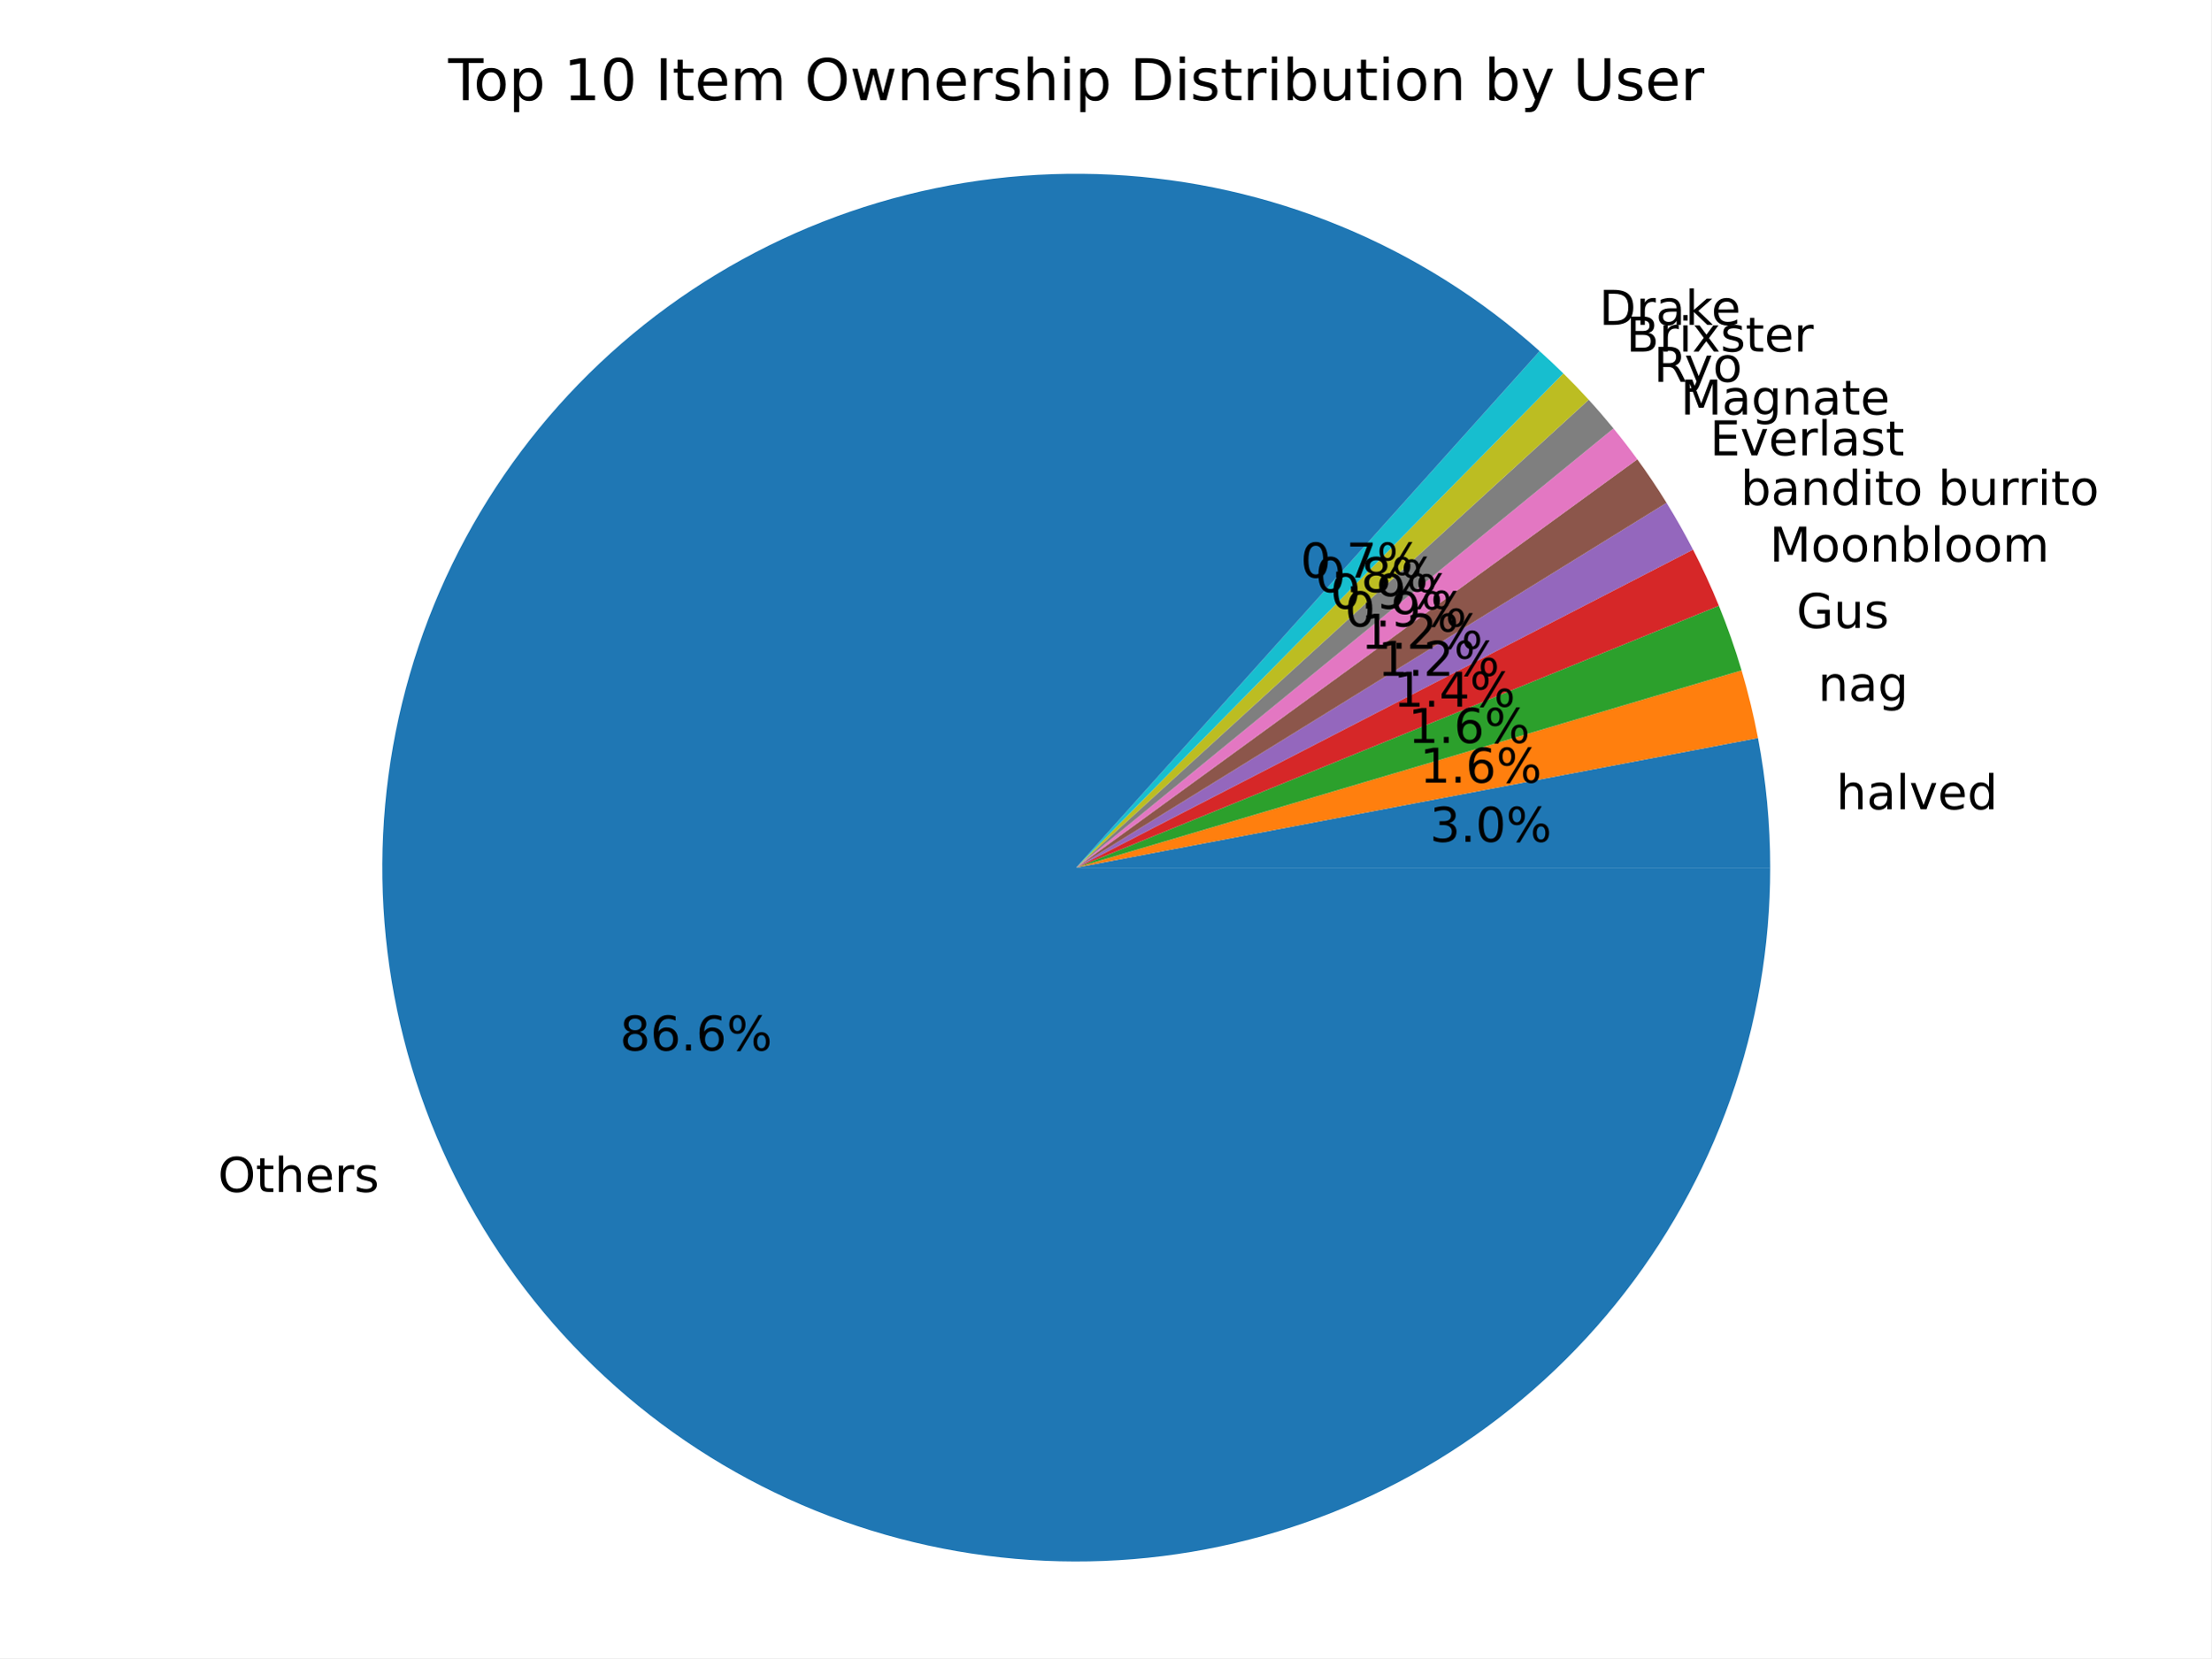
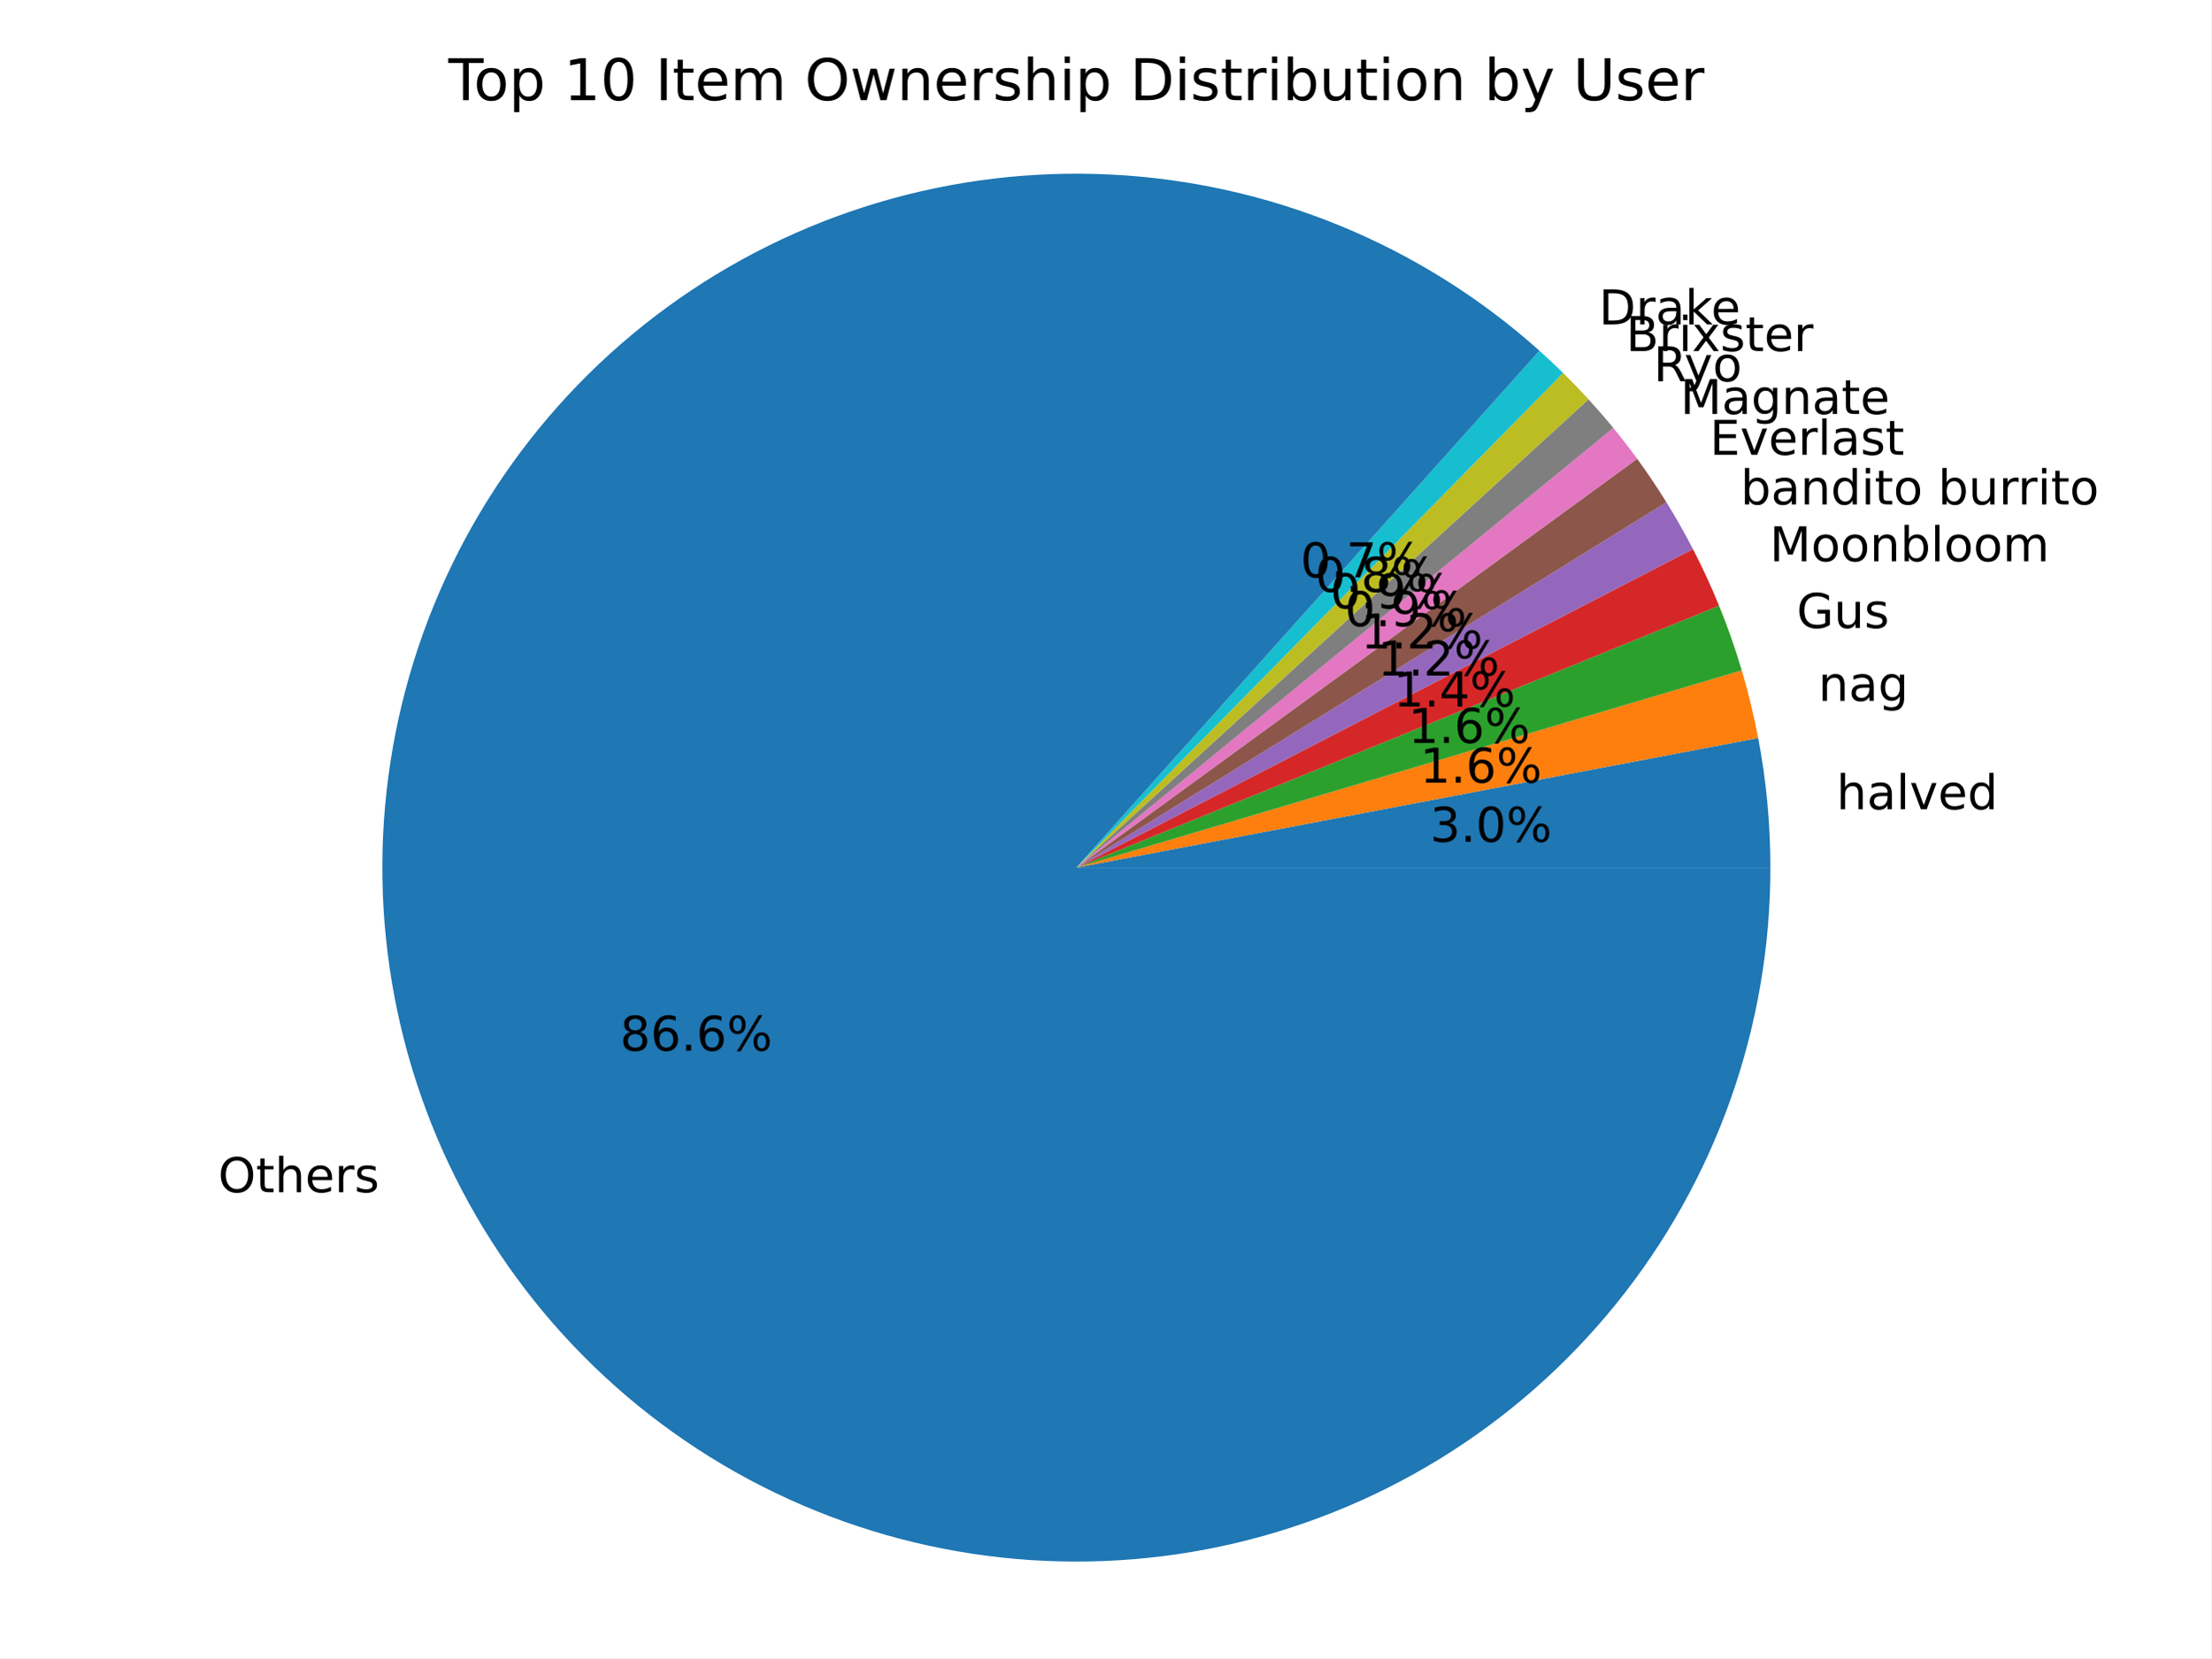
<svg xmlns="http://www.w3.org/2000/svg" xmlns:xlink="http://www.w3.org/1999/xlink" width="460.8pt" height="345.6pt" viewBox="0 0 460.8 345.6" version="1.1">
  <defs>
    <style type="text/css">*{stroke-linejoin: round; stroke-linecap: butt}</style>
  </defs>
  <g id="figure_1">
    <g id="patch_1">
      <path d="M 0 345.6  L 460.8 345.6  L 460.8 0  L 0 0  z " style="fill: #ffffff" />
    </g>
    <g id="axes_1">
      <g id="patch_2">
-         <path d="M 368.918 180.84  C 368.918 176.31 368.705 171.782 368.28 167.272  C 367.855 162.761 367.218 158.274 366.372 153.823  L 224.293 180.84  z " style="fill: #1f77b4" />
+         <path d="M 368.96 180.84  C 368.96 176.309 368.748 171.781 368.323 167.27  C 367.897 162.759 367.261 158.271 366.414 153.82  L 224.319 180.84  z " style="fill: #1f77b4" />
      </g>
      <g id="patch_3">
-         <path d="M 366.372 153.823  C 365.92 151.447 365.409 149.082 364.838 146.732  C 364.268 144.381 363.638 142.045 362.951 139.726  L 224.293 180.84  z " style="fill: #ff7f0e" />
+         <path d="M 366.414 153.82  C 365.962 151.443 365.451 149.078 364.88 146.727  C 364.31 144.376 363.68 142.04 362.993 139.721  L 224.319 180.84  z " style="fill: #ff7f0e" />
      </g>
      <g id="patch_4">
-         <path d="M 362.951 139.726  C 362.274 137.442 361.54 135.176 360.751 132.929  C 359.962 130.682 359.118 128.455 358.219 126.249  L 224.293 180.84  z " style="fill: #2ca02c" />
+         <path d="M 362.993 139.721  C 362.315 137.437 361.582 135.171 360.793 132.923  C 360.004 130.676 359.16 128.449 358.26 126.243  L 224.319 180.84  z " style="fill: #2ca02c" />
      </g>
      <g id="patch_5">
-         <path d="M 358.219 126.249  C 357.408 124.26 356.553 122.289 355.655 120.338  C 354.756 118.387 353.814 116.456 352.829 114.547  L 224.293 180.84  z " style="fill: #d62728" />
+         <path d="M 358.26 126.243  C 357.442 124.236 356.58 122.248 355.672 120.28  C 354.765 118.312 353.814 116.365 352.819 114.44  L 224.319 180.84  z " style="fill: #d62728" />
      </g>
      <g id="patch_6">
-         <path d="M 352.829 114.547  C 351.973 112.887 351.085 111.244 350.165 109.618  C 349.245 107.993 348.294 106.385 347.312 104.796  L 224.293 180.84  z " style="fill: #9467bd" />
+         <path d="M 352.819 114.44  C 351.961 112.78 351.072 111.137 350.15 109.512  C 349.229 107.887 348.276 106.28 347.293 104.692  L 224.319 180.84  z " style="fill: #9467bd" />
      </g>
      <g id="patch_7">
-         <path d="M 347.312 104.796  C 346.354 103.247 345.368 101.716 344.352 100.204  C 343.337 98.693 342.293 97.2 341.221 95.728  L 224.293 180.84  z " style="fill: #8c564b" />
+         <path d="M 347.293 104.692  C 346.334 103.143 345.346 101.613 344.329 100.102  C 343.313 98.591 342.268 97.099 341.195 95.627  L 224.319 180.84  z " style="fill: #8c564b" />
      </g>
      <g id="patch_8">
-         <path d="M 341.221 95.728  C 340.424 94.633 339.612 93.549 338.785 92.477  C 337.957 91.405 337.115 90.345 336.258 89.296  L 224.293 180.84  z " style="fill: #e377c2" />
+         <path d="M 341.195 95.627  C 340.397 94.533 339.583 93.449 338.755 92.378  C 337.927 91.306 337.084 90.247 336.225 89.199  L 224.319 180.84  z " style="fill: #e377c2" />
      </g>
      <g id="patch_9">
-         <path d="M 336.258 89.296  C 335.424 88.277 334.577 87.269 333.716 86.273  C 332.855 85.276 331.98 84.292 331.092 83.319  L 224.293 180.84  z " style="fill: #7f7f7f" />
+         <path d="M 336.225 89.199  C 335.391 88.18 334.543 87.172 333.681 86.177  C 332.819 85.181 331.943 84.197 331.055 83.225  L 224.319 180.84  z " style="fill: #7f7f7f" />
      </g>
      <g id="patch_10">
-         <path d="M 331.092 83.319  C 330.236 82.381 329.367 81.455 328.486 80.54  C 327.605 79.625 326.712 78.721 325.808 77.83  L 224.293 180.84  z " style="fill: #bcbd22" />
+         <path d="M 331.055 83.225  C 330.197 82.288 329.328 81.362 328.446 80.447  C 327.564 79.533 326.671 78.63 325.765 77.739  L 224.319 180.84  z " style="fill: #bcbd22" />
      </g>
      <g id="patch_11">
-         <path d="M 325.808 77.83  C 325.003 77.037 324.189 76.253 323.365 75.479  C 322.542 74.705 321.71 73.94 320.869 73.186  L 224.293 180.84  z " style="fill: #17becf" />
+         <path d="M 325.765 77.739  C 324.96 76.946 324.145 76.163 323.321 75.39  C 322.497 74.616 321.664 73.852 320.822 73.098  L 224.319 180.84  z " style="fill: #17becf" />
      </g>
      <g id="patch_12">
-         <path d="M 320.869 73.186  C 308.631 62.207 294.609 53.395 279.409 47.129  C 264.209 40.864 248.05 37.236 231.631 36.402  C 215.211 35.568 198.768 37.54 183.011 42.233  C 167.254 46.926 152.412 54.271 139.124 63.953  C 125.837 73.635 114.297 85.513 105.001 99.074  C 95.706 112.635 88.791 127.683 84.554 143.569  C 80.317 159.454 78.82 175.947 80.126 192.336  C 81.433 208.725 85.525 224.772 92.226 239.785  C 98.927 254.799 108.139 268.56 119.466 280.477  C 130.793 292.394 144.07 302.293 158.724 309.747  C 173.378 317.201 189.197 322.101 205.498 324.238  C 221.8 326.375 238.347 325.716 254.427 322.29  C 270.508 318.865 285.887 312.722 299.902 304.127  C 313.917 295.531 326.365 284.609 336.709 271.829  C 347.052 259.05 355.142 244.6 360.628 229.101  C 366.114 213.602 368.918 197.281 368.918 180.84  L 224.293 180.84  z " style="fill: #1f77b4" />
+         <path d="M 320.822 73.098  C 308.576 62.129 294.548 53.328 279.344 47.073  C 264.139 40.819 247.979 37.203 231.559 36.38  C 215.139 35.557 198.698 37.539 182.944 42.242  C 167.191 46.945 152.353 54.299 139.072 63.989  C 125.79 73.679 114.257 85.562 104.969 99.128  C 95.681 112.694 88.774 127.744 84.545 143.632  C 80.315 159.519 78.826 176.012 80.14 192.4  C 81.454 208.788 85.552 224.833 92.259 239.843  C 98.965 254.854 108.182 268.612 119.513 280.524  C 130.844 292.437 144.123 302.331 158.779 309.781  C 173.435 317.23 189.254 322.127 205.556 324.26  C 221.858 326.392 238.405 325.73 254.484 322.301  C 270.563 318.873 285.94 312.727 299.954 304.13  C 313.968 295.533 326.414 284.609 336.756 271.829  C 347.098 259.049 355.186 244.599 360.672 229.1  C 366.157 213.602 368.96 197.281 368.96 180.84  L 224.319 180.84  z " style="fill: #1f77b4" />
      </g>
      <g id="matplotlib.axis_1" />
      <g id="matplotlib.axis_2" />
      <g id="text_1">
-         <g transform="translate(382.6786 168.6743) scale(0.1 -0.1)">
+         <g transform="translate(382.7229 168.6725) scale(0.1 -0.1)">
          <defs>
            <path id="DejaVuSans-68" d="M 3513 2113  L 3513 0  L 2938 0  L 2938 2094  Q 2938 2591 2744 2837  Q 2550 3084 2163 3084  Q 1697 3084 1428 2787  Q 1159 2491 1159 1978  L 1159 0  L 581 0  L 581 4863  L 1159 4863  L 1159 2956  Q 1366 3272 1645 3428  Q 1925 3584 2291 3584  Q 2894 3584 3203 3211  Q 3513 2838 3513 2113  z " transform="scale(0.015625)" />
            <path id="DejaVuSans-61" d="M 2194 1759  Q 1497 1759 1228 1600  Q 959 1441 959 1056  Q 959 750 1161 570  Q 1363 391 1709 391  Q 2188 391 2477 730  Q 2766 1069 2766 1631  L 2766 1759  L 2194 1759  z M 3341 1997  L 3341 0  L 2766 0  L 2766 531  Q 2569 213 2275 61  Q 1981 -91 1556 -91  Q 1019 -91 701 211  Q 384 513 384 1019  Q 384 1609 779 1909  Q 1175 2209 1959 2209  L 2766 2209  L 2766 2266  Q 2766 2663 2505 2880  Q 2244 3097 1772 3097  Q 1472 3097 1187 3025  Q 903 2953 641 2809  L 641 3341  Q 956 3463 1253 3523  Q 1550 3584 1831 3584  Q 2591 3584 2966 3190  Q 3341 2797 3341 1997  z " transform="scale(0.015625)" />
            <path id="DejaVuSans-6c" d="M 603 4863  L 1178 4863  L 1178 0  L 603 0  L 603 4863  z " transform="scale(0.015625)" />
            <path id="DejaVuSans-76" d="M 191 3500  L 800 3500  L 1894 563  L 2988 3500  L 3597 3500  L 2284 0  L 1503 0  L 191 3500  z " transform="scale(0.015625)" />
            <path id="DejaVuSans-65" d="M 3597 1894  L 3597 1613  L 953 1613  Q 991 1019 1311 708  Q 1631 397 2203 397  Q 2534 397 2845 478  Q 3156 559 3463 722  L 3463 178  Q 3153 47 2828 -22  Q 2503 -91 2169 -91  Q 1331 -91 842 396  Q 353 884 353 1716  Q 353 2575 817 3079  Q 1281 3584 2069 3584  Q 2775 3584 3186 3129  Q 3597 2675 3597 1894  z M 3022 2063  Q 3016 2534 2758 2815  Q 2500 3097 2075 3097  Q 1594 3097 1305 2825  Q 1016 2553 972 2059  L 3022 2063  z " transform="scale(0.015625)" />
            <path id="DejaVuSans-64" d="M 2906 2969  L 2906 4863  L 3481 4863  L 3481 0  L 2906 0  L 2906 525  Q 2725 213 2448 61  Q 2172 -91 1784 -91  Q 1150 -91 751 415  Q 353 922 353 1747  Q 353 2572 751 3078  Q 1150 3584 1784 3584  Q 2172 3584 2448 3432  Q 2725 3281 2906 2969  z M 947 1747  Q 947 1113 1208 752  Q 1469 391 1925 391  Q 2381 391 2643 752  Q 2906 1113 2906 1747  Q 2906 2381 2643 2742  Q 2381 3103 1925 3103  Q 1469 3103 1208 2742  Q 947 2381 947 1747  z " transform="scale(0.015625)" />
          </defs>
          <use xlink:href="#DejaVuSans-68" />
          <use xlink:href="#DejaVuSans-61" x="63.379" />
          <use xlink:href="#DejaVuSans-6c" x="124.658" />
          <use xlink:href="#DejaVuSans-76" x="152.441" />
          <use xlink:href="#DejaVuSans-65" x="211.621" />
          <use xlink:href="#DejaVuSans-64" x="273.145" />
        </g>
      </g>
      <g id="text_2">
-         <g transform="translate(297.983 175.4584) scale(0.1 -0.1)">
+         <g transform="translate(298.0187 175.4575) scale(0.1 -0.1)">
          <defs>
            <path id="DejaVuSans-33" d="M 2597 2516  Q 3050 2419 3304 2112  Q 3559 1806 3559 1356  Q 3559 666 3084 287  Q 2609 -91 1734 -91  Q 1441 -91 1130 -33  Q 819 25 488 141  L 488 750  Q 750 597 1062 519  Q 1375 441 1716 441  Q 2309 441 2620 675  Q 2931 909 2931 1356  Q 2931 1769 2642 2001  Q 2353 2234 1838 2234  L 1294 2234  L 1294 2753  L 1863 2753  Q 2328 2753 2575 2939  Q 2822 3125 2822 3475  Q 2822 3834 2567 4026  Q 2313 4219 1838 4219  Q 1578 4219 1281 4162  Q 984 4106 628 3988  L 628 4550  Q 988 4650 1302 4700  Q 1616 4750 1894 4750  Q 2613 4750 3031 4423  Q 3450 4097 3450 3541  Q 3450 3153 3228 2886  Q 3006 2619 2597 2516  z " transform="scale(0.015625)" />
            <path id="DejaVuSans-2e" d="M 684 794  L 1344 794  L 1344 0  L 684 0  L 684 794  z " transform="scale(0.015625)" />
            <path id="DejaVuSans-30" d="M 2034 4250  Q 1547 4250 1301 3770  Q 1056 3291 1056 2328  Q 1056 1369 1301 889  Q 1547 409 2034 409  Q 2525 409 2770 889  Q 3016 1369 3016 2328  Q 3016 3291 2770 3770  Q 2525 4250 2034 4250  z M 2034 4750  Q 2819 4750 3233 4129  Q 3647 3509 3647 2328  Q 3647 1150 3233 529  Q 2819 -91 2034 -91  Q 1250 -91 836 529  Q 422 1150 422 2328  Q 422 3509 836 4129  Q 1250 4750 2034 4750  z " transform="scale(0.015625)" />
            <path id="DejaVuSans-25" d="M 4653 2053  Q 4381 2053 4226 1822  Q 4072 1591 4072 1178  Q 4072 772 4226 539  Q 4381 306 4653 306  Q 4919 306 5073 539  Q 5228 772 5228 1178  Q 5228 1588 5073 1820  Q 4919 2053 4653 2053  z M 4653 2450  Q 5147 2450 5437 2106  Q 5728 1763 5728 1178  Q 5728 594 5436 251  Q 5144 -91 4653 -91  Q 4153 -91 3862 251  Q 3572 594 3572 1178  Q 3572 1766 3864 2108  Q 4156 2450 4653 2450  z M 1428 4353  Q 1159 4353 1004 4120  Q 850 3888 850 3481  Q 850 3069 1003 2837  Q 1156 2606 1428 2606  Q 1700 2606 1854 2837  Q 2009 3069 2009 3481  Q 2009 3884 1853 4118  Q 1697 4353 1428 4353  z M 4250 4750  L 4750 4750  L 1831 -91  L 1331 -91  L 4250 4750  z M 1428 4750  Q 1922 4750 2215 4408  Q 2509 4066 2509 3481  Q 2509 2891 2217 2550  Q 1925 2209 1428 2209  Q 931 2209 642 2551  Q 353 2894 353 3481  Q 353 4063 643 4406  Q 934 4750 1428 4750  z " transform="scale(0.015625)" />
          </defs>
          <use xlink:href="#DejaVuSans-33" />
          <use xlink:href="#DejaVuSans-2e" x="63.623" />
          <use xlink:href="#DejaVuSans-30" x="95.41" />
          <use xlink:href="#DejaVuSans-25" x="159.033" />
        </g>
      </g>
      <g id="text_3">
-         <g transform="translate(378.8927 146.08) scale(0.1 -0.1)">
+         <g transform="translate(378.9365 146.0756) scale(0.1 -0.1)">
          <defs>
            <path id="DejaVuSans-6e" d="M 3513 2113  L 3513 0  L 2938 0  L 2938 2094  Q 2938 2591 2744 2837  Q 2550 3084 2163 3084  Q 1697 3084 1428 2787  Q 1159 2491 1159 1978  L 1159 0  L 581 0  L 581 3500  L 1159 3500  L 1159 2956  Q 1366 3272 1645 3428  Q 1925 3584 2291 3584  Q 2894 3584 3203 3211  Q 3513 2838 3513 2113  z " transform="scale(0.015625)" />
            <path id="DejaVuSans-67" d="M 2906 1791  Q 2906 2416 2648 2759  Q 2391 3103 1925 3103  Q 1463 3103 1205 2759  Q 947 2416 947 1791  Q 947 1169 1205 825  Q 1463 481 1925 481  Q 2391 481 2648 825  Q 2906 1169 2906 1791  z M 3481 434  Q 3481 -459 3084 -895  Q 2688 -1331 1869 -1331  Q 1566 -1331 1297 -1286  Q 1028 -1241 775 -1147  L 775 -588  Q 1028 -725 1275 -790  Q 1522 -856 1778 -856  Q 2344 -856 2625 -561  Q 2906 -266 2906 331  L 2906 616  Q 2728 306 2450 153  Q 2172 0 1784 0  Q 1141 0 747 490  Q 353 981 353 1791  Q 353 2603 747 3093  Q 1141 3584 1784 3584  Q 2172 3584 2450 3431  Q 2728 3278 2906 2969  L 2906 3500  L 3481 3500  L 3481 434  z " transform="scale(0.015625)" />
          </defs>
          <use xlink:href="#DejaVuSans-6e" />
          <use xlink:href="#DejaVuSans-61" x="63.379" />
          <use xlink:href="#DejaVuSans-67" x="124.658" />
        </g>
      </g>
      <g id="text_4">
-         <g transform="translate(295.9179 163.1343) scale(0.1 -0.1)">
+         <g transform="translate(295.9534 163.1319) scale(0.1 -0.1)">
          <defs>
            <path id="DejaVuSans-31" d="M 794 531  L 1825 531  L 1825 4091  L 703 3866  L 703 4441  L 1819 4666  L 2450 4666  L 2450 531  L 3481 531  L 3481 0  L 794 0  L 794 531  z " transform="scale(0.015625)" />
            <path id="DejaVuSans-36" d="M 2113 2584  Q 1688 2584 1439 2293  Q 1191 2003 1191 1497  Q 1191 994 1439 701  Q 1688 409 2113 409  Q 2538 409 2786 701  Q 3034 994 3034 1497  Q 3034 2003 2786 2293  Q 2538 2584 2113 2584  z M 3366 4563  L 3366 3988  Q 3128 4100 2886 4159  Q 2644 4219 2406 4219  Q 1781 4219 1451 3797  Q 1122 3375 1075 2522  Q 1259 2794 1537 2939  Q 1816 3084 2150 3084  Q 2853 3084 3261 2657  Q 3669 2231 3669 1497  Q 3669 778 3244 343  Q 2819 -91 2113 -91  Q 1303 -91 875 529  Q 447 1150 447 2328  Q 447 3434 972 4092  Q 1497 4750 2381 4750  Q 2619 4750 2861 4703  Q 3103 4656 3366 4563  z " transform="scale(0.015625)" />
          </defs>
          <use xlink:href="#DejaVuSans-31" />
          <use xlink:href="#DejaVuSans-2e" x="63.623" />
          <use xlink:href="#DejaVuSans-36" x="95.41" />
          <use xlink:href="#DejaVuSans-25" x="159.033" />
        </g>
      </g>
      <g id="text_5">
-         <g transform="translate(374.3972 130.8974) scale(0.1 -0.1)">
+         <g transform="translate(374.4404 130.8911) scale(0.1 -0.1)">
          <defs>
            <path id="DejaVuSans-47" d="M 3809 666  L 3809 1919  L 2778 1919  L 2778 2438  L 4434 2438  L 4434 434  Q 4069 175 3628 42  Q 3188 -91 2688 -91  Q 1594 -91 976 548  Q 359 1188 359 2328  Q 359 3472 976 4111  Q 1594 4750 2688 4750  Q 3144 4750 3555 4637  Q 3966 4525 4313 4306  L 4313 3634  Q 3963 3931 3569 4081  Q 3175 4231 2741 4231  Q 1884 4231 1454 3753  Q 1025 3275 1025 2328  Q 1025 1384 1454 906  Q 1884 428 2741 428  Q 3075 428 3337 486  Q 3600 544 3809 666  z " transform="scale(0.015625)" />
            <path id="DejaVuSans-75" d="M 544 1381  L 544 3500  L 1119 3500  L 1119 1403  Q 1119 906 1312 657  Q 1506 409 1894 409  Q 2359 409 2629 706  Q 2900 1003 2900 1516  L 2900 3500  L 3475 3500  L 3475 0  L 2900 0  L 2900 538  Q 2691 219 2414 64  Q 2138 -91 1772 -91  Q 1169 -91 856 284  Q 544 659 544 1381  z M 1991 3584  L 1991 3584  z " transform="scale(0.015625)" />
            <path id="DejaVuSans-73" d="M 2834 3397  L 2834 2853  Q 2591 2978 2328 3040  Q 2066 3103 1784 3103  Q 1356 3103 1142 2972  Q 928 2841 928 2578  Q 928 2378 1081 2264  Q 1234 2150 1697 2047  L 1894 2003  Q 2506 1872 2764 1633  Q 3022 1394 3022 966  Q 3022 478 2636 193  Q 2250 -91 1575 -91  Q 1294 -91 989 -36  Q 684 19 347 128  L 347 722  Q 666 556 975 473  Q 1284 391 1588 391  Q 1994 391 2212 530  Q 2431 669 2431 922  Q 2431 1156 2273 1281  Q 2116 1406 1581 1522  L 1381 1569  Q 847 1681 609 1914  Q 372 2147 372 2553  Q 372 3047 722 3315  Q 1072 3584 1716 3584  Q 2034 3584 2315 3537  Q 2597 3491 2834 3397  z " transform="scale(0.015625)" />
          </defs>
          <use xlink:href="#DejaVuSans-47" />
          <use xlink:href="#DejaVuSans-75" x="77.49" />
          <use xlink:href="#DejaVuSans-73" x="140.869" />
        </g>
      </g>
      <g id="text_6">
-         <g transform="translate(293.4658 154.8528) scale(0.1 -0.1)">
+         <g transform="translate(293.501 154.8494) scale(0.1 -0.1)">
          <use xlink:href="#DejaVuSans-31" />
          <use xlink:href="#DejaVuSans-2e" x="63.623" />
          <use xlink:href="#DejaVuSans-36" x="95.41" />
          <use xlink:href="#DejaVuSans-25" x="159.033" />
        </g>
      </g>
      <g id="text_7">
-         <g transform="translate(368.7908 117.0475) scale(0.1 -0.1)">
+         <g transform="translate(368.8076 116.9836) scale(0.1 -0.1)">
          <defs>
            <path id="DejaVuSans-4d" d="M 628 4666  L 1569 4666  L 2759 1491  L 3956 4666  L 4897 4666  L 4897 0  L 4281 0  L 4281 4097  L 3078 897  L 2444 897  L 1241 4097  L 1241 0  L 628 0  L 628 4666  z " transform="scale(0.015625)" />
            <path id="DejaVuSans-6f" d="M 1959 3097  Q 1497 3097 1228 2736  Q 959 2375 959 1747  Q 959 1119 1226 758  Q 1494 397 1959 397  Q 2419 397 2687 759  Q 2956 1122 2956 1747  Q 2956 2369 2687 2733  Q 2419 3097 1959 3097  z M 1959 3584  Q 2709 3584 3137 3096  Q 3566 2609 3566 1747  Q 3566 888 3137 398  Q 2709 -91 1959 -91  Q 1206 -91 779 398  Q 353 888 353 1747  Q 353 2609 779 3096  Q 1206 3584 1959 3584  z " transform="scale(0.015625)" />
            <path id="DejaVuSans-62" d="M 3116 1747  Q 3116 2381 2855 2742  Q 2594 3103 2138 3103  Q 1681 3103 1420 2742  Q 1159 2381 1159 1747  Q 1159 1113 1420 752  Q 1681 391 2138 391  Q 2594 391 2855 752  Q 3116 1113 3116 1747  z M 1159 2969  Q 1341 3281 1617 3432  Q 1894 3584 2278 3584  Q 2916 3584 3314 3078  Q 3713 2572 3713 1747  Q 3713 922 3314 415  Q 2916 -91 2278 -91  Q 1894 -91 1617 61  Q 1341 213 1159 525  L 1159 0  L 581 0  L 581 4863  L 1159 4863  L 1159 2969  z " transform="scale(0.015625)" />
            <path id="DejaVuSans-6d" d="M 3328 2828  Q 3544 3216 3844 3400  Q 4144 3584 4550 3584  Q 5097 3584 5394 3201  Q 5691 2819 5691 2113  L 5691 0  L 5113 0  L 5113 2094  Q 5113 2597 4934 2840  Q 4756 3084 4391 3084  Q 3944 3084 3684 2787  Q 3425 2491 3425 1978  L 3425 0  L 2847 0  L 2847 2094  Q 2847 2600 2669 2842  Q 2491 3084 2119 3084  Q 1678 3084 1418 2786  Q 1159 2488 1159 1978  L 1159 0  L 581 0  L 581 3500  L 1159 3500  L 1159 2956  Q 1356 3278 1631 3431  Q 1906 3584 2284 3584  Q 2666 3584 2933 3390  Q 3200 3197 3328 2828  z " transform="scale(0.015625)" />
          </defs>
          <use xlink:href="#DejaVuSans-4d" />
          <use xlink:href="#DejaVuSans-6f" x="86.279" />
          <use xlink:href="#DejaVuSans-6f" x="147.461" />
          <use xlink:href="#DejaVuSans-6e" x="208.643" />
          <use xlink:href="#DejaVuSans-62" x="272.021" />
          <use xlink:href="#DejaVuSans-6c" x="335.498" />
          <use xlink:href="#DejaVuSans-6f" x="363.281" />
          <use xlink:href="#DejaVuSans-6f" x="424.463" />
          <use xlink:href="#DejaVuSans-6d" x="485.645" />
        </g>
      </g>
      <g id="text_8">
-         <g transform="translate(290.4078 147.2984) scale(0.1 -0.1)">
+         <g transform="translate(290.4285 147.2635) scale(0.1 -0.1)">
          <defs>
            <path id="DejaVuSans-34" d="M 2419 4116  L 825 1625  L 2419 1625  L 2419 4116  z M 2253 4666  L 3047 4666  L 3047 1625  L 3713 1625  L 3713 1100  L 3047 1100  L 3047 0  L 2419 0  L 2419 1100  L 313 1100  L 313 1709  L 2253 4666  z " transform="scale(0.015625)" />
          </defs>
          <use xlink:href="#DejaVuSans-31" />
          <use xlink:href="#DejaVuSans-2e" x="63.623" />
          <use xlink:href="#DejaVuSans-34" x="95.41" />
          <use xlink:href="#DejaVuSans-25" x="159.033" />
        </g>
      </g>
      <g id="text_9">
-         <g transform="translate(362.7523 105.2555) scale(0.1 -0.1)">
+         <g transform="translate(362.7335 105.1389) scale(0.1 -0.1)">
          <defs>
            <path id="DejaVuSans-69" d="M 603 3500  L 1178 3500  L 1178 0  L 603 0  L 603 3500  z M 603 4863  L 1178 4863  L 1178 4134  L 603 4134  L 603 4863  z " transform="scale(0.015625)" />
            <path id="DejaVuSans-74" d="M 1172 4494  L 1172 3500  L 2356 3500  L 2356 3053  L 1172 3053  L 1172 1153  Q 1172 725 1289 603  Q 1406 481 1766 481  L 2356 481  L 2356 0  L 1766 0  Q 1100 0 847 248  Q 594 497 594 1153  L 594 3053  L 172 3053  L 172 3500  L 594 3500  L 594 4494  L 1172 4494  z " transform="scale(0.015625)" />
            <path id="DejaVuSans-20" transform="scale(0.015625)" />
            <path id="DejaVuSans-72" d="M 2631 2963  Q 2534 3019 2420 3045  Q 2306 3072 2169 3072  Q 1681 3072 1420 2755  Q 1159 2438 1159 1844  L 1159 0  L 581 0  L 581 3500  L 1159 3500  L 1159 2956  Q 1341 3275 1631 3429  Q 1922 3584 2338 3584  Q 2397 3584 2469 3576  Q 2541 3569 2628 3553  L 2631 2963  z " transform="scale(0.015625)" />
          </defs>
          <use xlink:href="#DejaVuSans-62" />
          <use xlink:href="#DejaVuSans-61" x="63.477" />
          <use xlink:href="#DejaVuSans-6e" x="124.756" />
          <use xlink:href="#DejaVuSans-64" x="188.135" />
          <use xlink:href="#DejaVuSans-69" x="251.611" />
          <use xlink:href="#DejaVuSans-74" x="279.395" />
          <use xlink:href="#DejaVuSans-6f" x="318.604" />
          <use xlink:href="#DejaVuSans-20" x="379.785" />
          <use xlink:href="#DejaVuSans-62" x="411.572" />
          <use xlink:href="#DejaVuSans-75" x="475.049" />
          <use xlink:href="#DejaVuSans-72" x="538.428" />
          <use xlink:href="#DejaVuSans-72" x="577.791" />
          <use xlink:href="#DejaVuSans-69" x="618.904" />
          <use xlink:href="#DejaVuSans-74" x="646.688" />
          <use xlink:href="#DejaVuSans-6f" x="685.896" />
        </g>
      </g>
      <g id="text_10">
-         <g transform="translate(287.1141 140.8663) scale(0.1 -0.1)">
+         <g transform="translate(287.1153 140.8027) scale(0.1 -0.1)">
          <defs>
            <path id="DejaVuSans-32" d="M 1228 531  L 3431 531  L 3431 0  L 469 0  L 469 531  Q 828 903 1448 1529  Q 2069 2156 2228 2338  Q 2531 2678 2651 2914  Q 2772 3150 2772 3378  Q 2772 3750 2511 3984  Q 2250 4219 1831 4219  Q 1534 4219 1204 4116  Q 875 4013 500 3803  L 500 4441  Q 881 4594 1212 4672  Q 1544 4750 1819 4750  Q 2544 4750 2975 4387  Q 3406 4025 3406 3419  Q 3406 3131 3298 2873  Q 3191 2616 2906 2266  Q 2828 2175 2409 1742  Q 1991 1309 1228 531  z " transform="scale(0.015625)" />
          </defs>
          <use xlink:href="#DejaVuSans-31" />
          <use xlink:href="#DejaVuSans-2e" x="63.623" />
          <use xlink:href="#DejaVuSans-32" x="95.41" />
          <use xlink:href="#DejaVuSans-25" x="159.033" />
        </g>
      </g>
      <g id="text_11">
-         <g transform="translate(356.3581 94.90013) scale(0.1 -0.1)">
+         <g transform="translate(356.3305 94.78725) scale(0.1 -0.1)">
          <defs>
            <path id="DejaVuSans-45" d="M 628 4666  L 3578 4666  L 3578 4134  L 1259 4134  L 1259 2753  L 3481 2753  L 3481 2222  L 1259 2222  L 1259 531  L 3634 531  L 3634 0  L 628 0  L 628 4666  z " transform="scale(0.015625)" />
          </defs>
          <use xlink:href="#DejaVuSans-45" />
          <use xlink:href="#DejaVuSans-76" x="63.184" />
          <use xlink:href="#DejaVuSans-65" x="122.363" />
          <use xlink:href="#DejaVuSans-72" x="183.887" />
          <use xlink:href="#DejaVuSans-6c" x="225" />
          <use xlink:href="#DejaVuSans-61" x="252.783" />
          <use xlink:href="#DejaVuSans-73" x="314.062" />
          <use xlink:href="#DejaVuSans-74" x="366.162" />
        </g>
      </g>
      <g id="text_12">
-         <g transform="translate(283.6263 135.218) scale(0.1 -0.1)">
+         <g transform="translate(283.6228 135.1564) scale(0.1 -0.1)">
          <use xlink:href="#DejaVuSans-31" />
          <use xlink:href="#DejaVuSans-2e" x="63.623" />
          <use xlink:href="#DejaVuSans-32" x="95.41" />
          <use xlink:href="#DejaVuSans-25" x="159.033" />
        </g>
      </g>
      <g id="text_13">
-         <g transform="translate(350.2338 86.40023) scale(0.1 -0.1)">
+         <g transform="translate(350.1988 86.29109) scale(0.1 -0.1)">
          <use xlink:href="#DejaVuSans-4d" />
          <use xlink:href="#DejaVuSans-61" x="86.279" />
          <use xlink:href="#DejaVuSans-67" x="147.559" />
          <use xlink:href="#DejaVuSans-6e" x="211.035" />
          <use xlink:href="#DejaVuSans-61" x="274.414" />
          <use xlink:href="#DejaVuSans-74" x="335.693" />
          <use xlink:href="#DejaVuSans-65" x="374.902" />
        </g>
      </g>
      <g id="text_14">
-         <g transform="translate(280.2858 130.5817) scale(0.1 -0.1)">
+         <g transform="translate(280.2782 130.5221) scale(0.1 -0.1)">
          <defs>
            <path id="DejaVuSans-39" d="M 703 97  L 703 672  Q 941 559 1184 500  Q 1428 441 1663 441  Q 2288 441 2617 861  Q 2947 1281 2994 2138  Q 2813 1869 2534 1725  Q 2256 1581 1919 1581  Q 1219 1581 811 2004  Q 403 2428 403 3163  Q 403 3881 828 4315  Q 1253 4750 1959 4750  Q 2769 4750 3195 4129  Q 3622 3509 3622 2328  Q 3622 1225 3098 567  Q 2575 -91 1691 -91  Q 1453 -91 1209 -44  Q 966 3 703 97  z M 1959 2075  Q 2384 2075 2632 2365  Q 2881 2656 2881 3163  Q 2881 3666 2632 3958  Q 2384 4250 1959 4250  Q 1534 4250 1286 3958  Q 1038 3666 1038 3163  Q 1038 2656 1286 2365  Q 1534 2075 1959 2075  z " transform="scale(0.015625)" />
          </defs>
          <use xlink:href="#DejaVuSans-30" />
          <use xlink:href="#DejaVuSans-2e" x="63.623" />
          <use xlink:href="#DejaVuSans-39" x="95.41" />
          <use xlink:href="#DejaVuSans-25" x="159.033" />
        </g>
      </g>
      <g id="text_15">
-         <g transform="translate(344.658 79.57528) scale(0.1 -0.1)">
+         <g transform="translate(344.6171 79.46965) scale(0.1 -0.1)">
          <defs>
            <path id="DejaVuSans-52" d="M 2841 2188  Q 3044 2119 3236 1894  Q 3428 1669 3622 1275  L 4263 0  L 3584 0  L 2988 1197  Q 2756 1666 2539 1819  Q 2322 1972 1947 1972  L 1259 1972  L 1259 0  L 628 0  L 628 4666  L 2053 4666  Q 2853 4666 3247 4331  Q 3641 3997 3641 3322  Q 3641 2881 3436 2590  Q 3231 2300 2841 2188  z M 1259 4147  L 1259 2491  L 2053 2491  Q 2509 2491 2742 2702  Q 2975 2913 2975 3322  Q 2975 3731 2742 3939  Q 2509 4147 2053 4147  L 1259 4147  z " transform="scale(0.015625)" />
            <path id="DejaVuSans-79" d="M 2059 -325  Q 1816 -950 1584 -1140  Q 1353 -1331 966 -1331  L 506 -1331  L 506 -850  L 844 -850  Q 1081 -850 1212 -737  Q 1344 -625 1503 -206  L 1606 56  L 191 3500  L 800 3500  L 1894 763  L 2988 3500  L 3597 3500  L 2059 -325  z " transform="scale(0.015625)" />
          </defs>
          <use xlink:href="#DejaVuSans-52" />
          <use xlink:href="#DejaVuSans-79" x="63.982" />
          <use xlink:href="#DejaVuSans-6f" x="123.162" />
        </g>
      </g>
      <g id="text_16">
-         <g transform="translate(277.2444 126.859) scale(0.1 -0.1)">
+         <g transform="translate(277.2337 126.8013) scale(0.1 -0.1)">
          <use xlink:href="#DejaVuSans-30" />
          <use xlink:href="#DejaVuSans-2e" x="63.623" />
          <use xlink:href="#DejaVuSans-39" x="95.41" />
          <use xlink:href="#DejaVuSans-25" x="159.033" />
        </g>
      </g>
      <g id="text_17">
-         <g transform="translate(338.9054 73.26922) scale(0.1 -0.1)">
+         <g transform="translate(338.8589 73.16729) scale(0.1 -0.1)">
          <defs>
            <path id="DejaVuSans-42" d="M 1259 2228  L 1259 519  L 2272 519  Q 2781 519 3026 730  Q 3272 941 3272 1375  Q 3272 1813 3026 2020  Q 2781 2228 2272 2228  L 1259 2228  z M 1259 4147  L 1259 2741  L 2194 2741  Q 2656 2741 2882 2914  Q 3109 3088 3109 3444  Q 3109 3797 2882 3972  Q 2656 4147 2194 4147  L 1259 4147  z M 628 4666  L 2241 4666  Q 2963 4666 3353 4366  Q 3744 4066 3744 3513  Q 3744 3084 3544 2831  Q 3344 2578 2956 2516  Q 3422 2416 3680 2098  Q 3938 1781 3938 1306  Q 3938 681 3513 340  Q 3088 0 2303 0  L 628 0  L 628 4666  z " transform="scale(0.015625)" />
            <path id="DejaVuSans-78" d="M 3513 3500  L 2247 1797  L 3578 0  L 2900 0  L 1881 1375  L 863 0  L 184 0  L 1544 1831  L 300 3500  L 978 3500  L 1906 2253  L 2834 3500  L 3513 3500  z " transform="scale(0.015625)" />
          </defs>
          <use xlink:href="#DejaVuSans-42" />
          <use xlink:href="#DejaVuSans-72" x="68.604" />
          <use xlink:href="#DejaVuSans-69" x="109.717" />
          <use xlink:href="#DejaVuSans-78" x="137.5" />
          <use xlink:href="#DejaVuSans-73" x="196.68" />
          <use xlink:href="#DejaVuSans-74" x="248.779" />
          <use xlink:href="#DejaVuSans-65" x="287.988" />
          <use xlink:href="#DejaVuSans-72" x="349.512" />
        </g>
      </g>
      <g id="text_18">
-         <g transform="translate(274.1066 123.4193) scale(0.1 -0.1)">
+         <g transform="translate(274.0928 123.3637) scale(0.1 -0.1)">
          <defs>
            <path id="DejaVuSans-38" d="M 2034 2216  Q 1584 2216 1326 1975  Q 1069 1734 1069 1313  Q 1069 891 1326 650  Q 1584 409 2034 409  Q 2484 409 2743 651  Q 3003 894 3003 1313  Q 3003 1734 2745 1975  Q 2488 2216 2034 2216  z M 1403 2484  Q 997 2584 770 2862  Q 544 3141 544 3541  Q 544 4100 942 4425  Q 1341 4750 2034 4750  Q 2731 4750 3128 4425  Q 3525 4100 3525 3541  Q 3525 3141 3298 2862  Q 3072 2584 2669 2484  Q 3125 2378 3379 2068  Q 3634 1759 3634 1313  Q 3634 634 3220 271  Q 2806 -91 2034 -91  Q 1263 -91 848 271  Q 434 634 434 1313  Q 434 1759 690 2068  Q 947 2378 1403 2484  z M 1172 3481  Q 1172 3119 1398 2916  Q 1625 2713 2034 2713  Q 2441 2713 2670 2916  Q 2900 3119 2900 3481  Q 2900 3844 2670 4047  Q 2441 4250 2034 4250  Q 1625 4250 1398 4047  Q 1172 3844 1172 3481  z " transform="scale(0.015625)" />
          </defs>
          <use xlink:href="#DejaVuSans-30" />
          <use xlink:href="#DejaVuSans-2e" x="63.623" />
          <use xlink:href="#DejaVuSans-38" x="95.41" />
          <use xlink:href="#DejaVuSans-25" x="159.033" />
        </g>
      </g>
      <g id="text_19">
-         <g transform="translate(333.2727 67.70214) scale(0.1 -0.1)">
+         <g transform="translate(333.2212 67.60392) scale(0.1 -0.1)">
          <defs>
            <path id="DejaVuSans-44" d="M 1259 4147  L 1259 519  L 2022 519  Q 2988 519 3436 956  Q 3884 1394 3884 2338  Q 3884 3275 3436 3711  Q 2988 4147 2022 4147  L 1259 4147  z M 628 4666  L 1925 4666  Q 3281 4666 3915 4102  Q 4550 3538 4550 2338  Q 4550 1131 3912 565  Q 3275 0 1925 0  L 628 0  L 628 4666  z " transform="scale(0.015625)" />
            <path id="DejaVuSans-6b" d="M 581 4863  L 1159 4863  L 1159 1991  L 2875 3500  L 3609 3500  L 1753 1863  L 3688 0  L 2938 0  L 1159 1709  L 1159 0  L 581 0  L 581 4863  z " transform="scale(0.015625)" />
          </defs>
          <use xlink:href="#DejaVuSans-44" />
          <use xlink:href="#DejaVuSans-72" x="77.002" />
          <use xlink:href="#DejaVuSans-61" x="118.115" />
          <use xlink:href="#DejaVuSans-6b" x="179.395" />
          <use xlink:href="#DejaVuSans-65" x="233.68" />
        </g>
      </g>
      <g id="text_20">
-         <g transform="translate(271.0343 120.3827) scale(0.1 -0.1)">
+         <g transform="translate(271.0177 120.3291) scale(0.1 -0.1)">
          <defs>
            <path id="DejaVuSans-37" d="M 525 4666  L 3525 4666  L 3525 4397  L 1831 0  L 1172 0  L 2766 4134  L 525 4134  L 525 4666  z " transform="scale(0.015625)" />
          </defs>
          <use xlink:href="#DejaVuSans-30" />
          <use xlink:href="#DejaVuSans-2e" x="63.623" />
          <use xlink:href="#DejaVuSans-37" x="95.41" />
          <use xlink:href="#DejaVuSans-25" x="159.033" />
        </g>
      </g>
      <g id="text_21">
-         <g transform="translate(45.41643 248.4392) scale(0.1 -0.1)">
+         <g transform="translate(45.44967 248.5031) scale(0.1 -0.1)">
          <defs>
            <path id="DejaVuSans-4f" d="M 2522 4238  Q 1834 4238 1429 3725  Q 1025 3213 1025 2328  Q 1025 1447 1429 934  Q 1834 422 2522 422  Q 3209 422 3611 934  Q 4013 1447 4013 2328  Q 4013 3213 3611 3725  Q 3209 4238 2522 4238  z M 2522 4750  Q 3503 4750 4090 4092  Q 4678 3434 4678 2328  Q 4678 1225 4090 567  Q 3503 -91 2522 -91  Q 1538 -91 948 565  Q 359 1222 359 2328  Q 359 3434 948 4092  Q 1538 4750 2522 4750  z " transform="scale(0.015625)" />
          </defs>
          <use xlink:href="#DejaVuSans-4f" />
          <use xlink:href="#DejaVuSans-74" x="78.711" />
          <use xlink:href="#DejaVuSans-68" x="117.92" />
          <use xlink:href="#DejaVuSans-65" x="181.299" />
          <use xlink:href="#DejaVuSans-72" x="242.822" />
          <use xlink:href="#DejaVuSans-73" x="283.936" />
        </g>
      </g>
      <g id="text_22">
-         <g transform="translate(129.1695 218.9665) scale(0.1 -0.1)">
+         <g transform="translate(129.1992 219.0014) scale(0.1 -0.1)">
          <use xlink:href="#DejaVuSans-38" />
          <use xlink:href="#DejaVuSans-36" x="63.623" />
          <use xlink:href="#DejaVuSans-2e" x="127.246" />
          <use xlink:href="#DejaVuSans-36" x="159.033" />
          <use xlink:href="#DejaVuSans-25" x="222.656" />
        </g>
      </g>
      <g id="text_23">
-         <g transform="translate(93.40052 20.88) scale(0.12 -0.12)">
+         <g transform="translate(93.42592 20.88) scale(0.12 -0.12)">
          <defs>
            <path id="DejaVuSans-54" d="M -19 4666  L 3928 4666  L 3928 4134  L 2272 4134  L 2272 0  L 1638 0  L 1638 4134  L -19 4134  L -19 4666  z " transform="scale(0.015625)" />
            <path id="DejaVuSans-70" d="M 1159 525  L 1159 -1331  L 581 -1331  L 581 3500  L 1159 3500  L 1159 2969  Q 1341 3281 1617 3432  Q 1894 3584 2278 3584  Q 2916 3584 3314 3078  Q 3713 2572 3713 1747  Q 3713 922 3314 415  Q 2916 -91 2278 -91  Q 1894 -91 1617 61  Q 1341 213 1159 525  z M 3116 1747  Q 3116 2381 2855 2742  Q 2594 3103 2138 3103  Q 1681 3103 1420 2742  Q 1159 2381 1159 1747  Q 1159 1113 1420 752  Q 1681 391 2138 391  Q 2594 391 2855 752  Q 3116 1113 3116 1747  z " transform="scale(0.015625)" />
            <path id="DejaVuSans-49" d="M 628 4666  L 1259 4666  L 1259 0  L 628 0  L 628 4666  z " transform="scale(0.015625)" />
            <path id="DejaVuSans-77" d="M 269 3500  L 844 3500  L 1563 769  L 2278 3500  L 2956 3500  L 3675 769  L 4391 3500  L 4966 3500  L 4050 0  L 3372 0  L 2619 2869  L 1863 0  L 1184 0  L 269 3500  z " transform="scale(0.015625)" />
            <path id="DejaVuSans-55" d="M 556 4666  L 1191 4666  L 1191 1831  Q 1191 1081 1462 751  Q 1734 422 2344 422  Q 2950 422 3222 751  Q 3494 1081 3494 1831  L 3494 4666  L 4128 4666  L 4128 1753  Q 4128 841 3676 375  Q 3225 -91 2344 -91  Q 1459 -91 1007 375  Q 556 841 556 1753  L 556 4666  z " transform="scale(0.015625)" />
          </defs>
          <use xlink:href="#DejaVuSans-54" />
          <use xlink:href="#DejaVuSans-6f" x="44.084" />
          <use xlink:href="#DejaVuSans-70" x="105.266" />
          <use xlink:href="#DejaVuSans-20" x="168.742" />
          <use xlink:href="#DejaVuSans-31" x="200.529" />
          <use xlink:href="#DejaVuSans-30" x="264.152" />
          <use xlink:href="#DejaVuSans-20" x="327.775" />
          <use xlink:href="#DejaVuSans-49" x="359.562" />
          <use xlink:href="#DejaVuSans-74" x="389.055" />
          <use xlink:href="#DejaVuSans-65" x="428.264" />
          <use xlink:href="#DejaVuSans-6d" x="489.787" />
          <use xlink:href="#DejaVuSans-20" x="587.199" />
          <use xlink:href="#DejaVuSans-4f" x="618.986" />
          <use xlink:href="#DejaVuSans-77" x="697.697" />
          <use xlink:href="#DejaVuSans-6e" x="779.484" />
          <use xlink:href="#DejaVuSans-65" x="842.863" />
          <use xlink:href="#DejaVuSans-72" x="904.387" />
          <use xlink:href="#DejaVuSans-73" x="945.5" />
          <use xlink:href="#DejaVuSans-68" x="997.6" />
          <use xlink:href="#DejaVuSans-69" x="1060.979" />
          <use xlink:href="#DejaVuSans-70" x="1088.762" />
          <use xlink:href="#DejaVuSans-20" x="1152.238" />
          <use xlink:href="#DejaVuSans-44" x="1184.025" />
          <use xlink:href="#DejaVuSans-69" x="1261.027" />
          <use xlink:href="#DejaVuSans-73" x="1288.811" />
          <use xlink:href="#DejaVuSans-74" x="1340.91" />
          <use xlink:href="#DejaVuSans-72" x="1380.119" />
          <use xlink:href="#DejaVuSans-69" x="1421.232" />
          <use xlink:href="#DejaVuSans-62" x="1449.016" />
          <use xlink:href="#DejaVuSans-75" x="1512.492" />
          <use xlink:href="#DejaVuSans-74" x="1575.871" />
          <use xlink:href="#DejaVuSans-69" x="1615.08" />
          <use xlink:href="#DejaVuSans-6f" x="1642.863" />
          <use xlink:href="#DejaVuSans-6e" x="1704.045" />
          <use xlink:href="#DejaVuSans-20" x="1767.424" />
          <use xlink:href="#DejaVuSans-62" x="1799.211" />
          <use xlink:href="#DejaVuSans-79" x="1862.688" />
          <use xlink:href="#DejaVuSans-20" x="1921.867" />
          <use xlink:href="#DejaVuSans-55" x="1953.654" />
          <use xlink:href="#DejaVuSans-73" x="2026.848" />
          <use xlink:href="#DejaVuSans-65" x="2078.947" />
          <use xlink:href="#DejaVuSans-72" x="2140.471" />
        </g>
      </g>
    </g>
  </g>
</svg>
